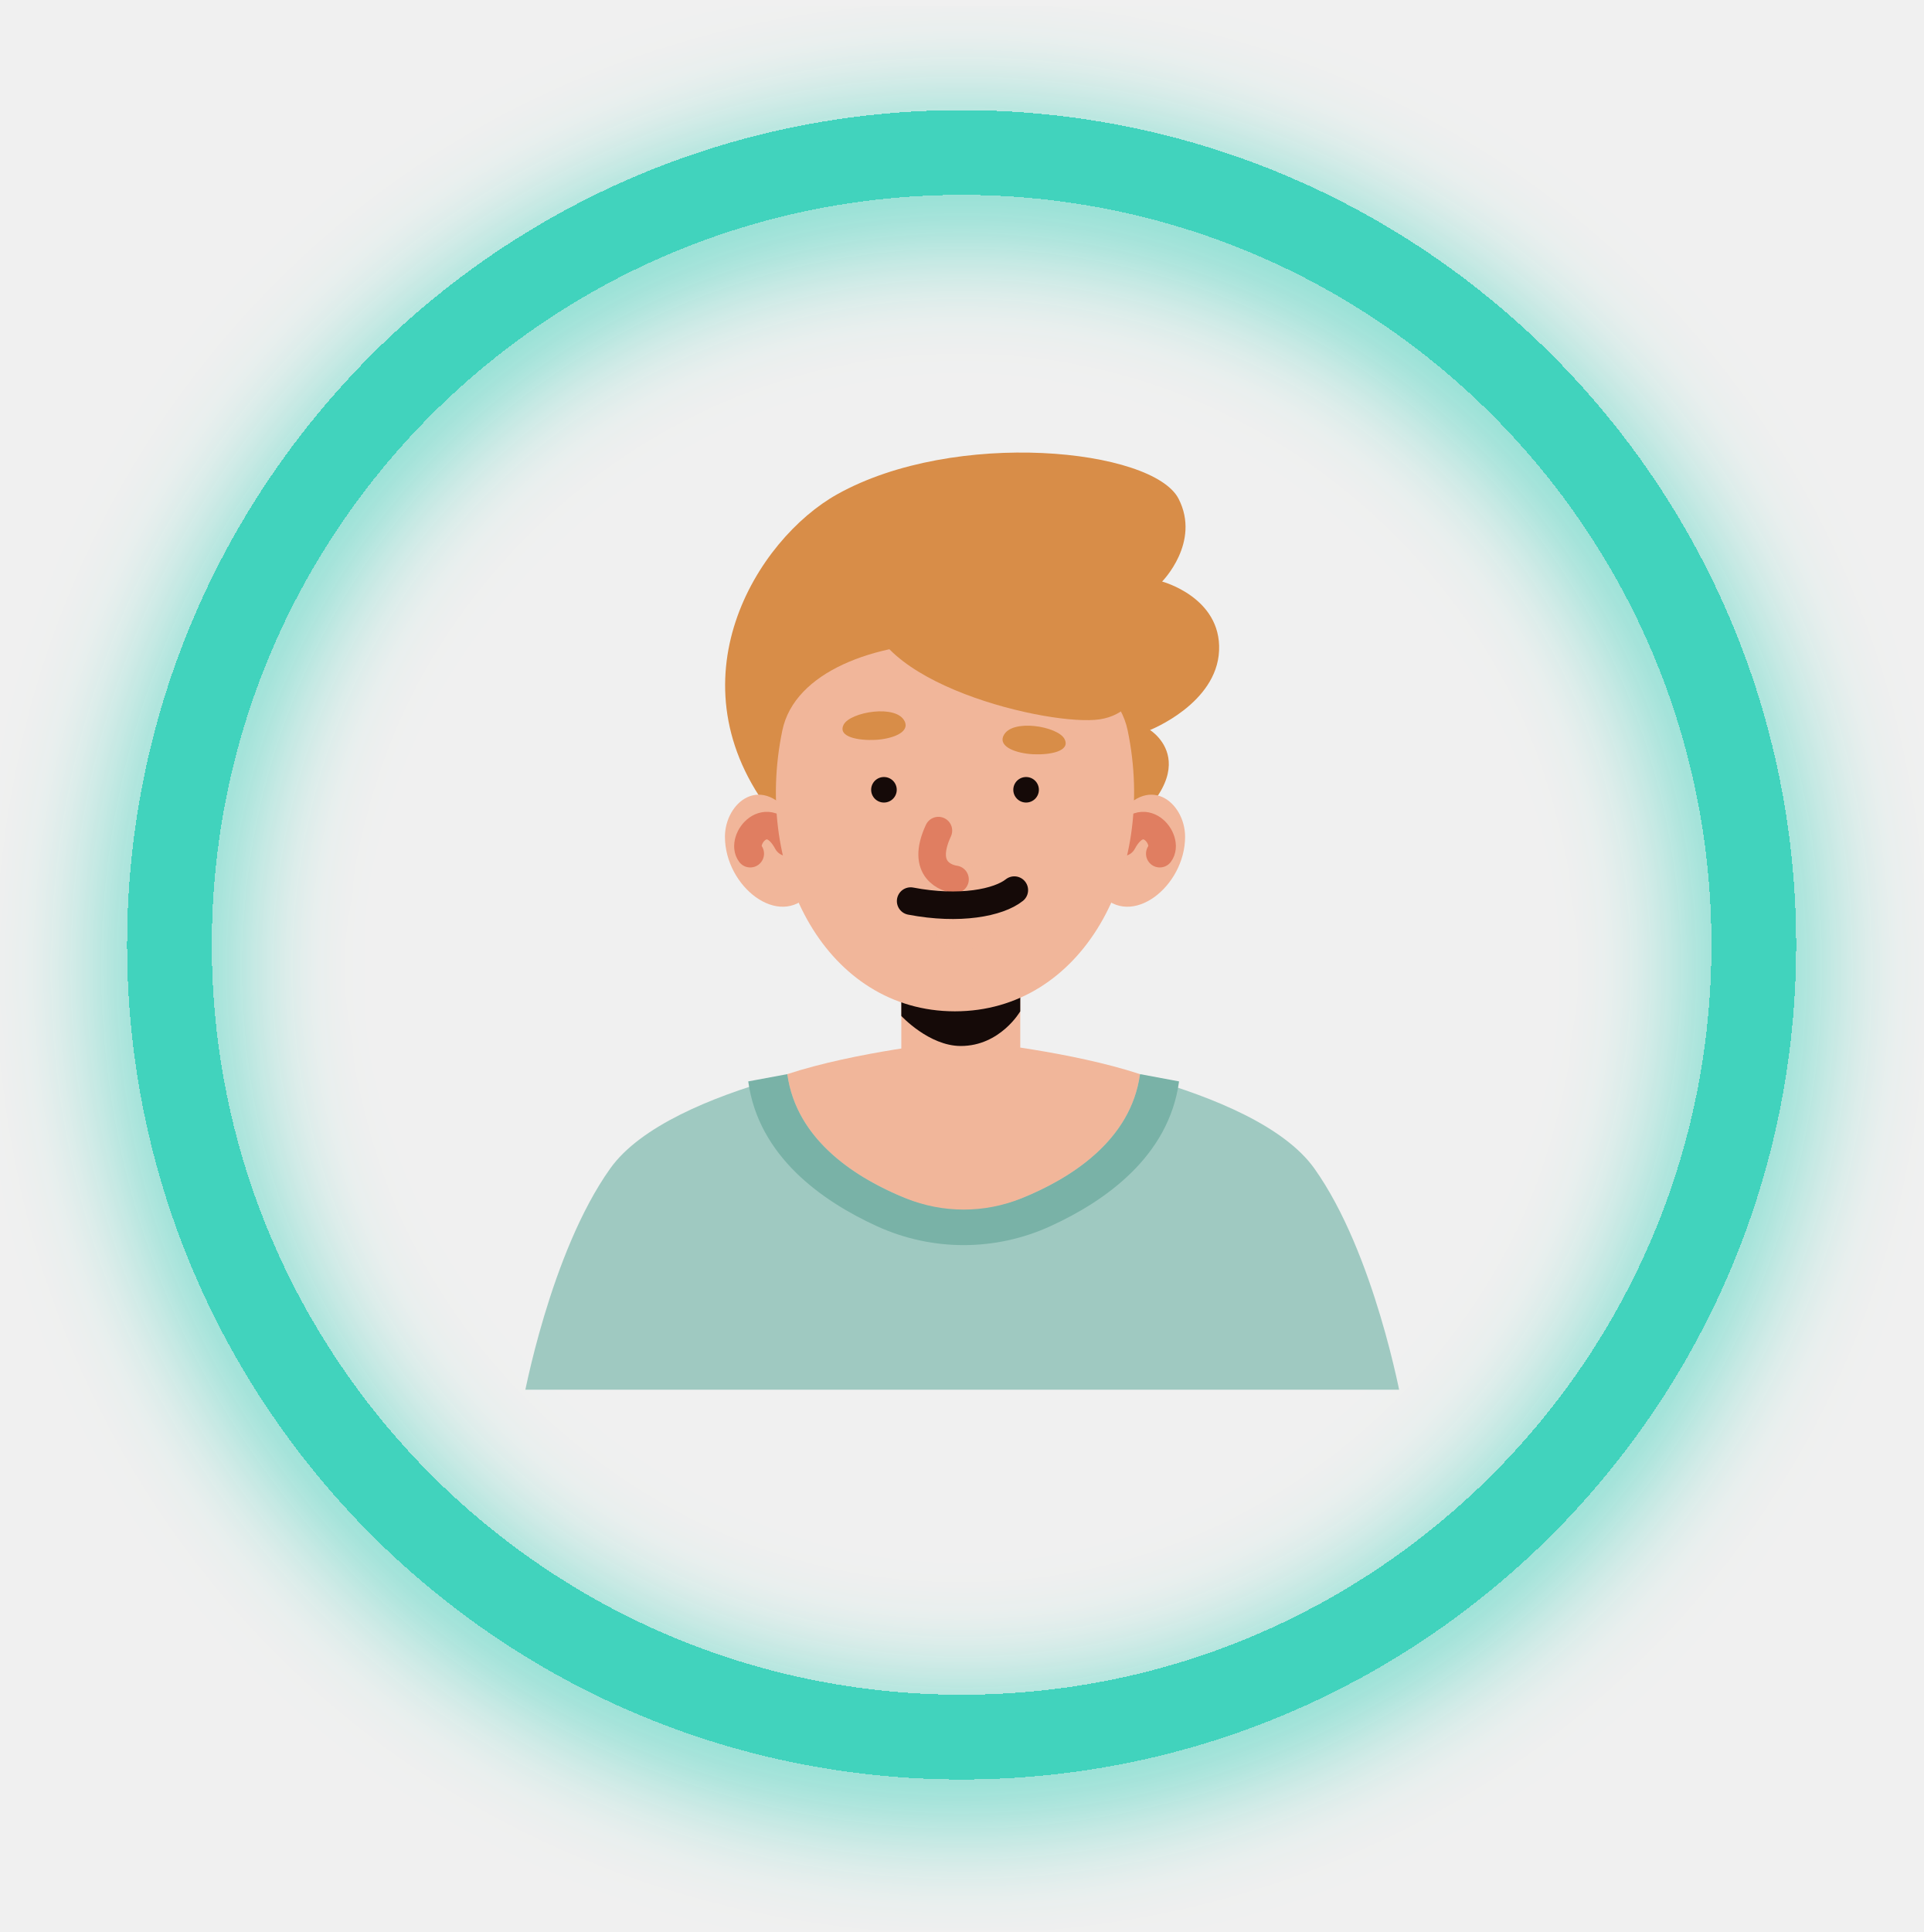
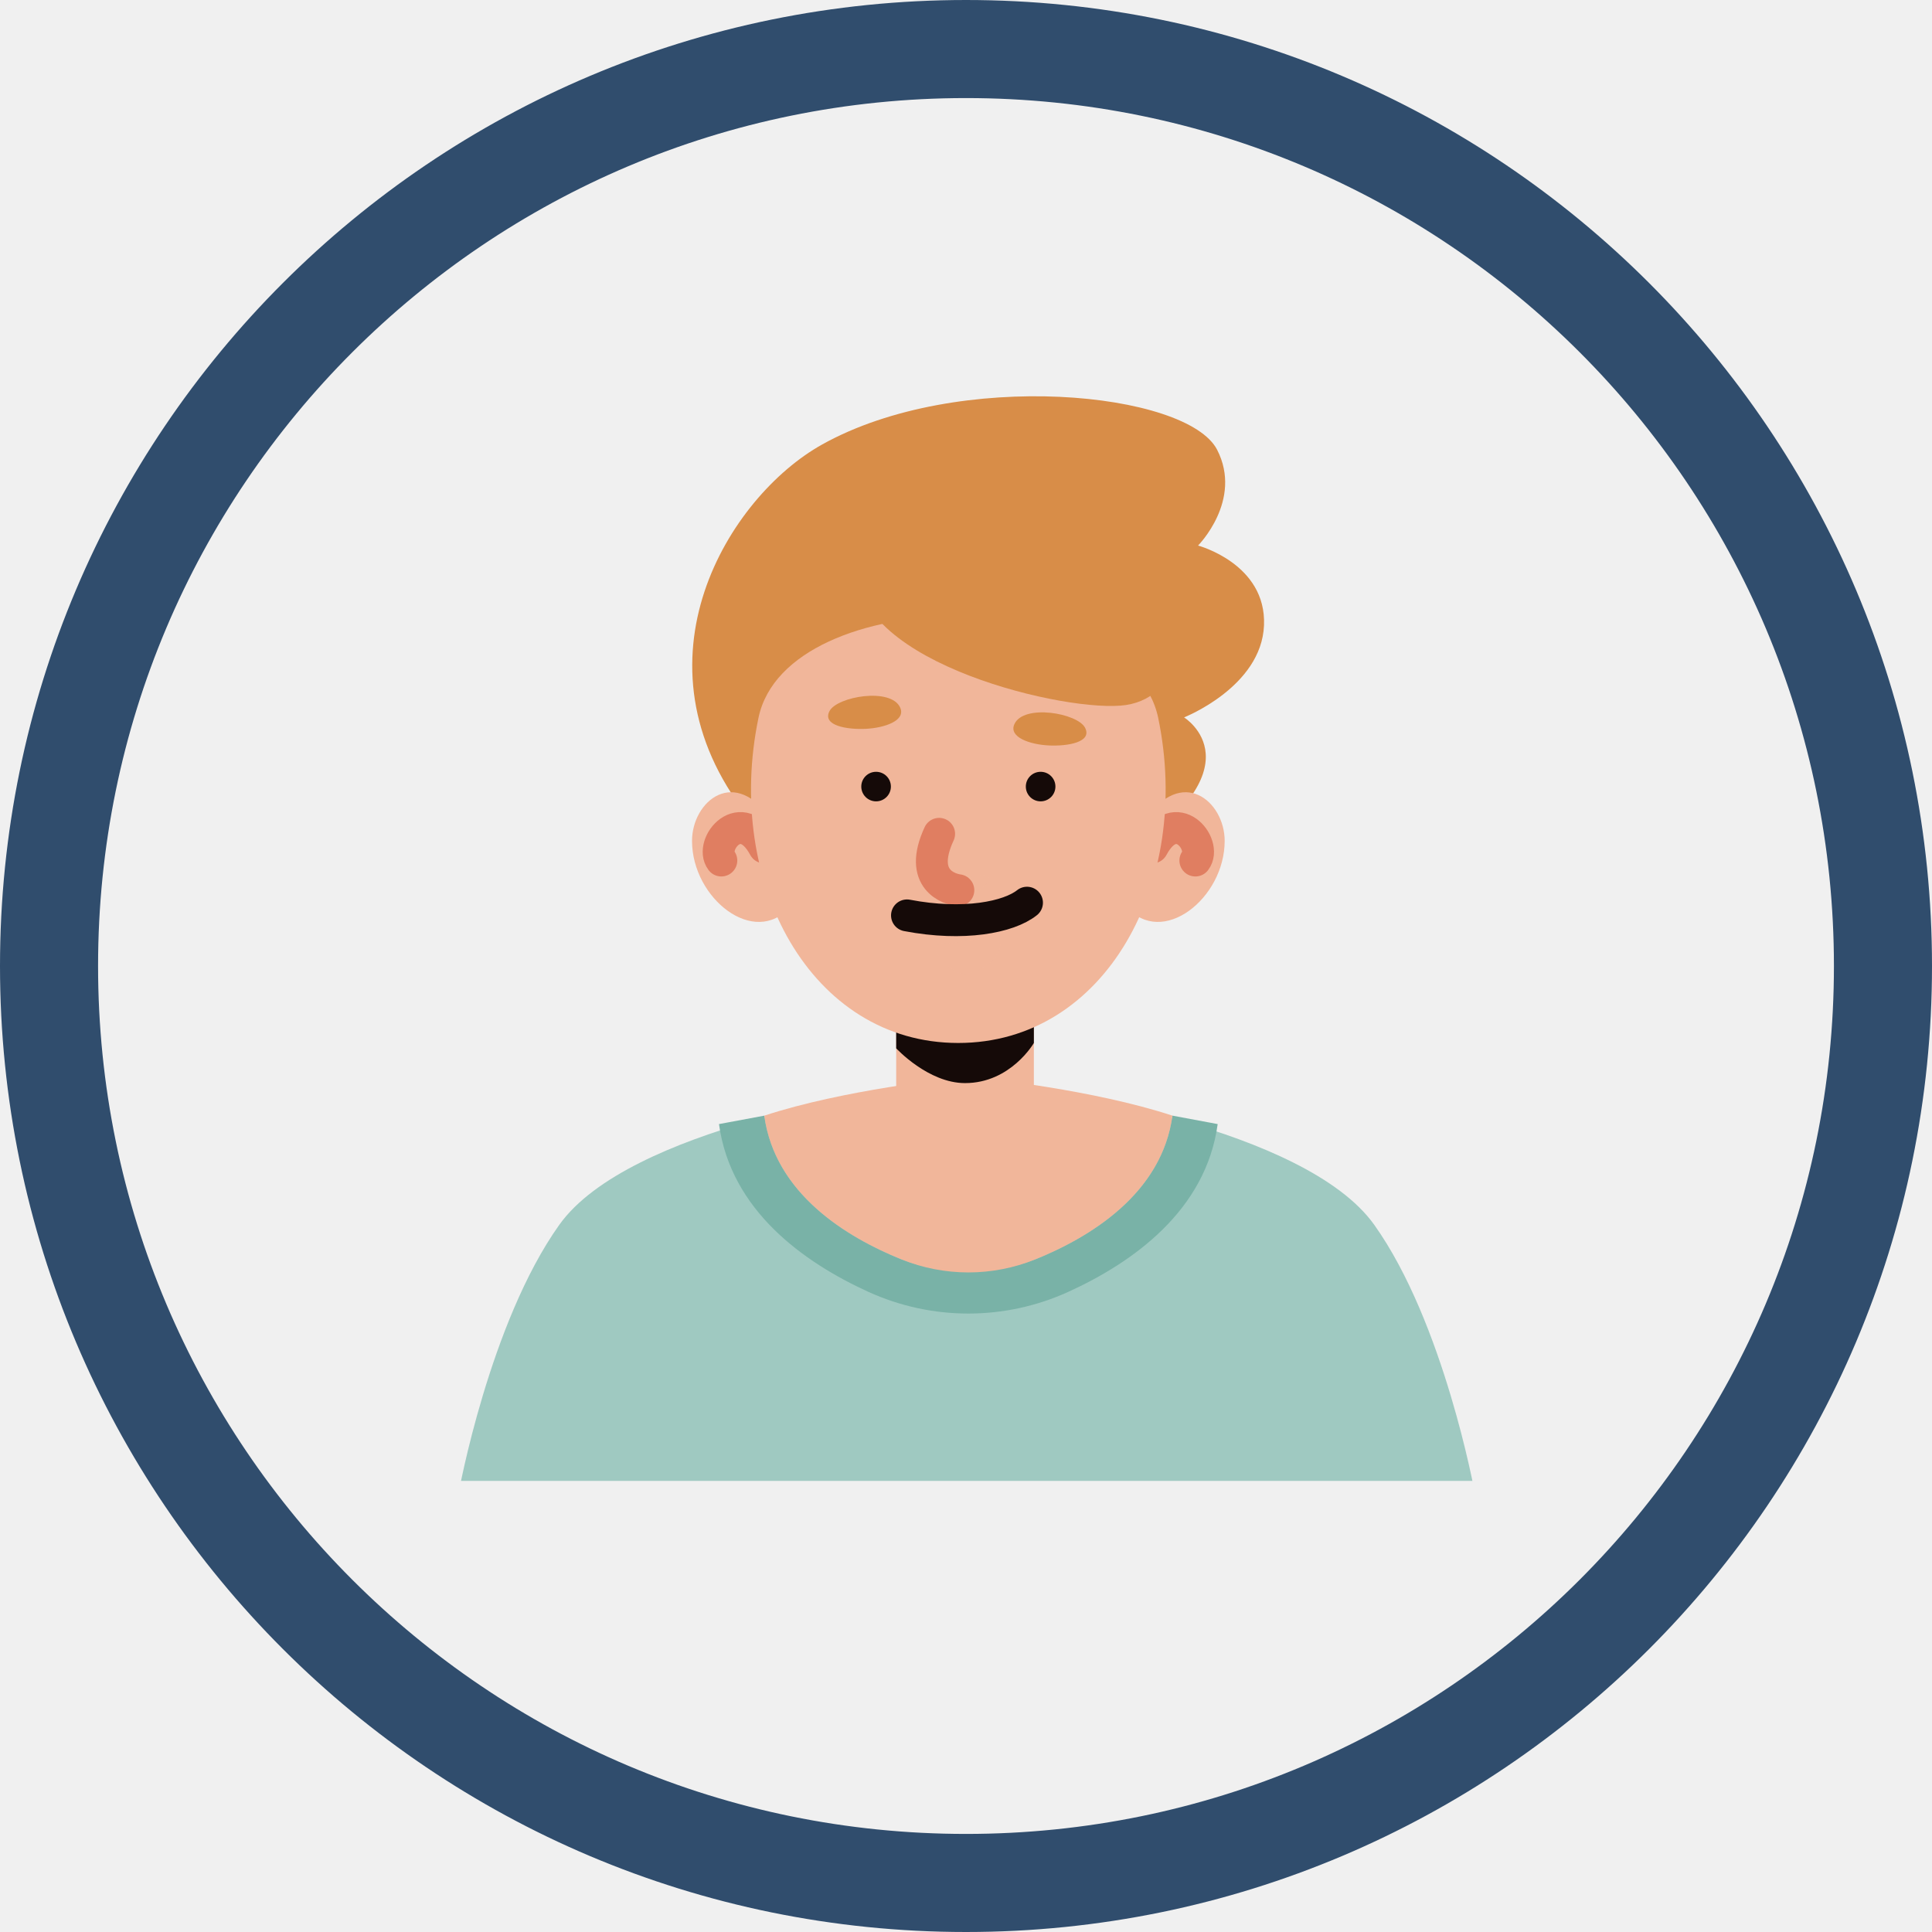
- <svg xmlns="http://www.w3.org/2000/svg" width="227" height="228" viewBox="0 0 227 228" fill="none">
-   <g filter="url(#filter0_d_229_398)">
-     <circle cx="113.5" cy="111.5" r="93.5" stroke="#41D3BD" stroke-width="10" shape-rendering="crispEdges" />
+ <svg xmlns="http://www.w3.org/2000/svg" width="197" height="197" viewBox="0 0 197 197" fill="none">
+   <path d="M98.5 192C150.139 192 192 150.139 192 98.5C192 46.861 150.139 5 98.5 5C46.861 5 5 46.861 5 98.5C5 150.139 46.861 192 98.5 192Z" stroke="#304D6D" stroke-width="10" />
+   <mask id="mask0_1_2" style="mask-type:luminance" maskUnits="userSpaceOnUse" x="39" y="32" width="119" height="119">
+     <path d="M158 32H39V151H158V32Z" fill="white" />
+   </mask>
+   <g mask="url(#mask0_1_2)">
+     <path d="M76.202 83.172C63.873 67.448 74.325 50.633 83.813 45.333C97.72 37.564 121.07 39.94 124.108 45.864C126.75 51.014 122.162 55.629 122.162 55.629C122.162 55.629 129.149 57.48 128.887 63.766C128.627 70.051 120.734 73.15 120.734 73.15C120.734 73.15 128.863 78.134 114.007 87.671C99.151 97.207 78.841 86.543 76.202 83.172Z" fill="#D88D48" />
+     <path d="M150.379 152.221H46.767C46.767 152.221 49.91 134.875 57.03 124.891C64.15 114.9 90.581 111.259 90.581 111.259L98.574 112.489L106.567 111.259C106.567 111.259 133.005 114.9 140.128 124.891C147.246 134.878 150.379 152.221 150.379 152.221Z" fill="#9FC9C1" />
+     <path d="M124.163 114.619C122.961 123.447 115.49 128.735 108.956 131.715C102.456 134.68 95.021 134.68 88.52 131.715C81.989 128.733 74.521 123.444 73.314 114.619L77.928 113.76C78.968 121.374 85.702 125.772 91.232 128.131C96.032 130.18 101.445 130.18 106.245 128.131C111.777 125.77 118.514 121.374 119.549 113.758L124.163 114.619Z" fill="#79B2A7" />
+     <path d="M119.551 113.76C118.471 121.697 111.2 126.139 105.551 128.421C101.18 130.187 96.301 130.187 91.931 128.421C86.284 126.139 79.013 121.697 77.931 113.76C85.995 111.106 97.129 109.962 97.322 109.945C98.238 109.883 98.741 109.876 98.741 109.876C98.741 109.876 99.244 109.883 100.16 109.945C100.353 109.959 111.486 111.104 119.551 113.76Z" fill="#F1B69A" />
+     <path d="M98.4 120.067C94.522 120.067 91.382 116.93 91.382 113.063V99.68H105.42V113.063C105.42 116.93 102.277 120.067 98.4 120.067Z" fill="#F1B69A" />
+     <path d="M105.42 98.133V106.349C105.42 106.349 103.064 110.44 98.4 110.44C94.653 110.44 91.382 106.894 91.382 106.894V98.133H105.42Z" fill="#150A08" />
+     <path d="M78.763 83.748C74.969 77.993 70.564 81.692 70.564 85.743C70.564 91.609 76.941 96.662 80.585 92.452C84.228 88.239 78.763 83.748 78.763 83.748Z" fill="#F1B69A" />
+     <path d="M77.933 86.407C75.57 82.001 72.305 86.112 73.552 87.744" stroke="#E07E61" stroke-width="3.252" stroke-miterlimit="10" stroke-linecap="round" />
+     <path d="M116.677 83.748C120.474 77.993 124.876 81.692 124.876 85.743C124.876 91.609 118.499 96.662 114.856 92.452C111.212 88.239 116.677 83.748 116.677 83.748Z" fill="#F1B69A" />
+     <path d="M117.507 86.407C119.87 82.001 123.135 86.112 121.888 87.744" stroke="#E07E61" stroke-width="3.252" stroke-miterlimit="10" stroke-linecap="round" />
+     <path d="M97.701 106.349C82.704 106.344 73.836 89.986 77.341 73.191C80.229 59.351 115.208 59.356 118.096 73.191C121.601 89.986 112.707 106.354 97.701 106.349Z" fill="#F1B69A" />
+     <path opacity="0.5" d="M95.71 89.534C97.253 90.27 100.729 88.639 100.803 89.534C100.875 90.429 98.958 91.222 98.257 91.222C97.556 91.222 95.71 89.534 95.71 89.534Z" fill="#F1B69A" />
+     <path d="M95.76 85.022C93.571 89.744 96.842 90.66 97.72 90.774" stroke="#E07E61" stroke-width="3.252" stroke-miterlimit="10" stroke-linecap="round" />
+     <path d="M92.483 93.34C98.273 94.449 102.863 93.525 104.719 92.045" stroke="#150A08" stroke-width="3.252" stroke-miterlimit="10" stroke-linecap="round" />
+     <path d="M91.79 72.153C90.852 70.063 85.361 71.02 84.583 72.505C83.806 73.993 86.377 74.409 88.284 74.316C90.192 74.224 92.386 73.483 91.79 72.153Z" fill="#D88D48" />
+     <path d="M103.431 73.845C104.368 71.755 109.86 72.712 110.637 74.2C111.415 75.687 108.844 76.104 106.937 76.011C105.029 75.916 102.835 75.176 103.431 73.845Z" fill="#D88D48" />
+     <path opacity="0.5" d="M96.368 96.189C98.469 96.193 101.478 95.103 101.945 96.189C102.41 97.274 99.847 99.442 98.256 99.287C96.666 99.133 93.971 96.181 96.368 96.189Z" fill="#F1B69A" />
+     <path d="M87.822 80.204C87.822 81.035 88.497 81.711 89.331 81.711C90.163 81.711 90.841 81.037 90.841 80.204C90.841 79.371 90.166 78.698 89.331 78.698C88.497 78.698 87.822 79.371 87.822 80.204Z" fill="#150A08" />
+     <path d="M107.618 80.204C107.618 81.035 106.944 81.711 106.109 81.711C105.277 81.711 104.6 81.037 104.6 80.204C104.6 79.371 105.274 78.698 106.109 78.698C106.944 78.698 107.618 79.371 107.618 80.204Z" fill="#150A08" />
+     <path d="M87.484 58.047C87.119 67.629 109.009 72.772 114.813 71.889C120.617 71.003 122.363 63.461 113.254 57.273C104.147 51.085 87.646 53.791 87.484 58.047Z" fill="#D88D48" />
  </g>
-   <g clip-path="url(#clip0_229_398)">
-     <path d="M91.202 96.172C78.874 80.448 89.325 63.633 98.813 58.333C112.72 50.564 136.07 52.94 139.108 58.864C141.75 64.014 137.162 68.629 137.162 68.629C137.162 68.629 144.149 70.48 143.887 76.766C143.627 83.051 135.734 86.15 135.734 86.15C135.734 86.15 143.863 91.134 129.007 100.671C114.151 110.207 93.841 99.543 91.202 96.172Z" fill="#D88D48" />
-     <path d="M165.379 165.221H61.767C61.767 165.221 64.909 147.875 72.03 137.891C79.15 127.9 105.581 124.259 105.581 124.259L113.574 125.489L121.567 124.259C121.567 124.259 148.005 127.9 155.128 137.891C162.246 147.878 165.379 165.221 165.379 165.221Z" fill="#9FC9C1" />
-     <path d="M139.163 127.619C137.961 136.447 130.49 141.735 123.956 144.715C117.456 147.68 110.021 147.68 103.52 144.715C96.989 141.733 89.521 136.444 88.314 127.619L92.928 126.76C93.968 134.374 100.702 138.772 106.232 141.131C111.032 143.18 116.445 143.18 121.245 141.131C126.777 138.77 133.514 134.374 134.549 126.758L139.163 127.619Z" fill="#79B2A7" />
-     <path d="M134.551 126.76C133.471 134.697 126.2 139.139 120.551 141.421C116.18 143.187 111.301 143.187 106.931 141.421C101.284 139.139 94.013 134.697 92.931 126.76C100.995 124.106 112.129 122.962 112.322 122.945C113.238 122.883 113.741 122.876 113.741 122.876C113.741 122.876 114.244 122.883 115.16 122.945C115.353 122.959 126.486 124.104 134.551 126.76Z" fill="#F1B69A" />
-     <path d="M113.4 133.067C109.522 133.067 106.382 129.93 106.382 126.063V112.68H120.42V126.063C120.42 129.93 117.277 133.067 113.4 133.067Z" fill="#F1B69A" />
-     <path d="M120.42 111.133V119.349C120.42 119.349 118.064 123.44 113.4 123.44C109.653 123.44 106.382 119.894 106.382 119.894V111.133H120.42Z" fill="#150A08" />
-     <path d="M93.763 96.748C89.969 90.993 85.564 94.692 85.564 98.743C85.564 104.609 91.941 109.662 95.585 105.452C99.228 101.239 93.763 96.748 93.763 96.748Z" fill="#F1B69A" />
-     <path d="M92.933 99.407C90.57 95.001 87.305 99.112 88.552 100.744" stroke="#E07E61" stroke-width="3.252" stroke-miterlimit="10" stroke-linecap="round" />
-     <path d="M131.677 96.748C135.474 90.993 139.876 94.692 139.876 98.743C139.876 104.609 133.499 109.662 129.856 105.452C126.212 101.239 131.677 96.748 131.677 96.748Z" fill="#F1B69A" />
-     <path d="M132.507 99.407C134.87 95.001 138.135 99.112 136.888 100.744" stroke="#E07E61" stroke-width="3.252" stroke-miterlimit="10" stroke-linecap="round" />
-     <path d="M112.701 119.349C97.704 119.344 88.836 102.986 92.341 86.191C95.229 72.351 130.208 72.356 133.096 86.191C136.601 102.986 127.707 119.354 112.701 119.349Z" fill="#F1B69A" />
-     <path opacity="0.5" d="M110.71 102.534C112.253 103.27 115.729 101.639 115.803 102.534C115.875 103.429 113.958 104.222 113.257 104.222C112.556 104.222 110.71 102.534 110.71 102.534Z" fill="#F1B69A" />
-     <path d="M110.76 98.022C108.571 102.744 111.842 103.66 112.72 103.774" stroke="#E07E61" stroke-width="3.252" stroke-miterlimit="10" stroke-linecap="round" />
-     <path d="M107.483 106.34C113.273 107.449 117.863 106.525 119.719 105.045" stroke="#150A08" stroke-width="3.252" stroke-miterlimit="10" stroke-linecap="round" />
-     <path d="M106.79 85.153C105.852 83.063 100.361 84.02 99.583 85.505C98.806 86.993 101.377 87.409 103.284 87.316C105.192 87.224 107.386 86.483 106.79 85.153Z" fill="#D88D48" />
-     <path d="M118.431 86.845C119.368 84.755 124.86 85.712 125.637 87.2C126.415 88.687 123.844 89.104 121.937 89.011C120.029 88.916 117.835 88.176 118.431 86.845Z" fill="#D88D48" />
-     <path opacity="0.5" d="M111.368 109.189C113.469 109.193 116.478 108.103 116.945 109.189C117.41 110.274 114.847 112.442 113.256 112.287C111.666 112.133 108.971 109.181 111.368 109.189Z" fill="#F1B69A" />
-     <path d="M102.822 93.204C102.822 94.035 103.497 94.711 104.331 94.711C105.163 94.711 105.841 94.037 105.841 93.204C105.841 92.371 105.166 91.698 104.331 91.698C103.497 91.698 102.822 92.371 102.822 93.204Z" fill="#150A08" />
-     <path d="M122.618 93.204C122.618 94.035 121.944 94.711 121.109 94.711C120.277 94.711 119.6 94.037 119.6 93.204C119.6 92.371 120.274 91.698 121.109 91.698C121.944 91.698 122.618 92.371 122.618 93.204Z" fill="#150A08" />
-     <path d="M102.484 71.047C102.119 80.629 124.009 85.772 129.813 84.889C135.617 84.003 137.363 76.461 128.254 70.273C119.147 64.085 102.646 66.791 102.484 71.047Z" fill="#D88D48" />
-   </g>
-   <defs>
-     <filter id="filter0_d_229_398" x="0" y="0.738" width="227" height="227" filterUnits="userSpaceOnUse" color-interpolation-filters="sRGB">
-       <feFlood flood-opacity="0" result="BackgroundImageFix" />
-       <feColorMatrix in="SourceAlpha" type="matrix" values="0 0 0 0 0 0 0 0 0 0 0 0 0 0 0 0 0 0 127 0" result="hardAlpha" />
-       <feOffset dy="2.738" />
-       <feGaussianBlur stdDeviation="7.5" />
-       <feComposite in2="hardAlpha" operator="out" />
-       <feColorMatrix type="matrix" values="0 0 0 0 0.255 0 0 0 0 0.827 0 0 0 0 0.741 0 0 0 1 0" />
-       <feBlend mode="normal" in2="BackgroundImageFix" result="effect1_dropShadow_229_398" />
-       <feBlend mode="normal" in="SourceGraphic" in2="effect1_dropShadow_229_398" result="shape" />
-     </filter>
-     <clipPath id="clip0_229_398">
-       <rect width="119" height="119" fill="white" transform="translate(54 45)" />
-     </clipPath>
-   </defs>
</svg>
